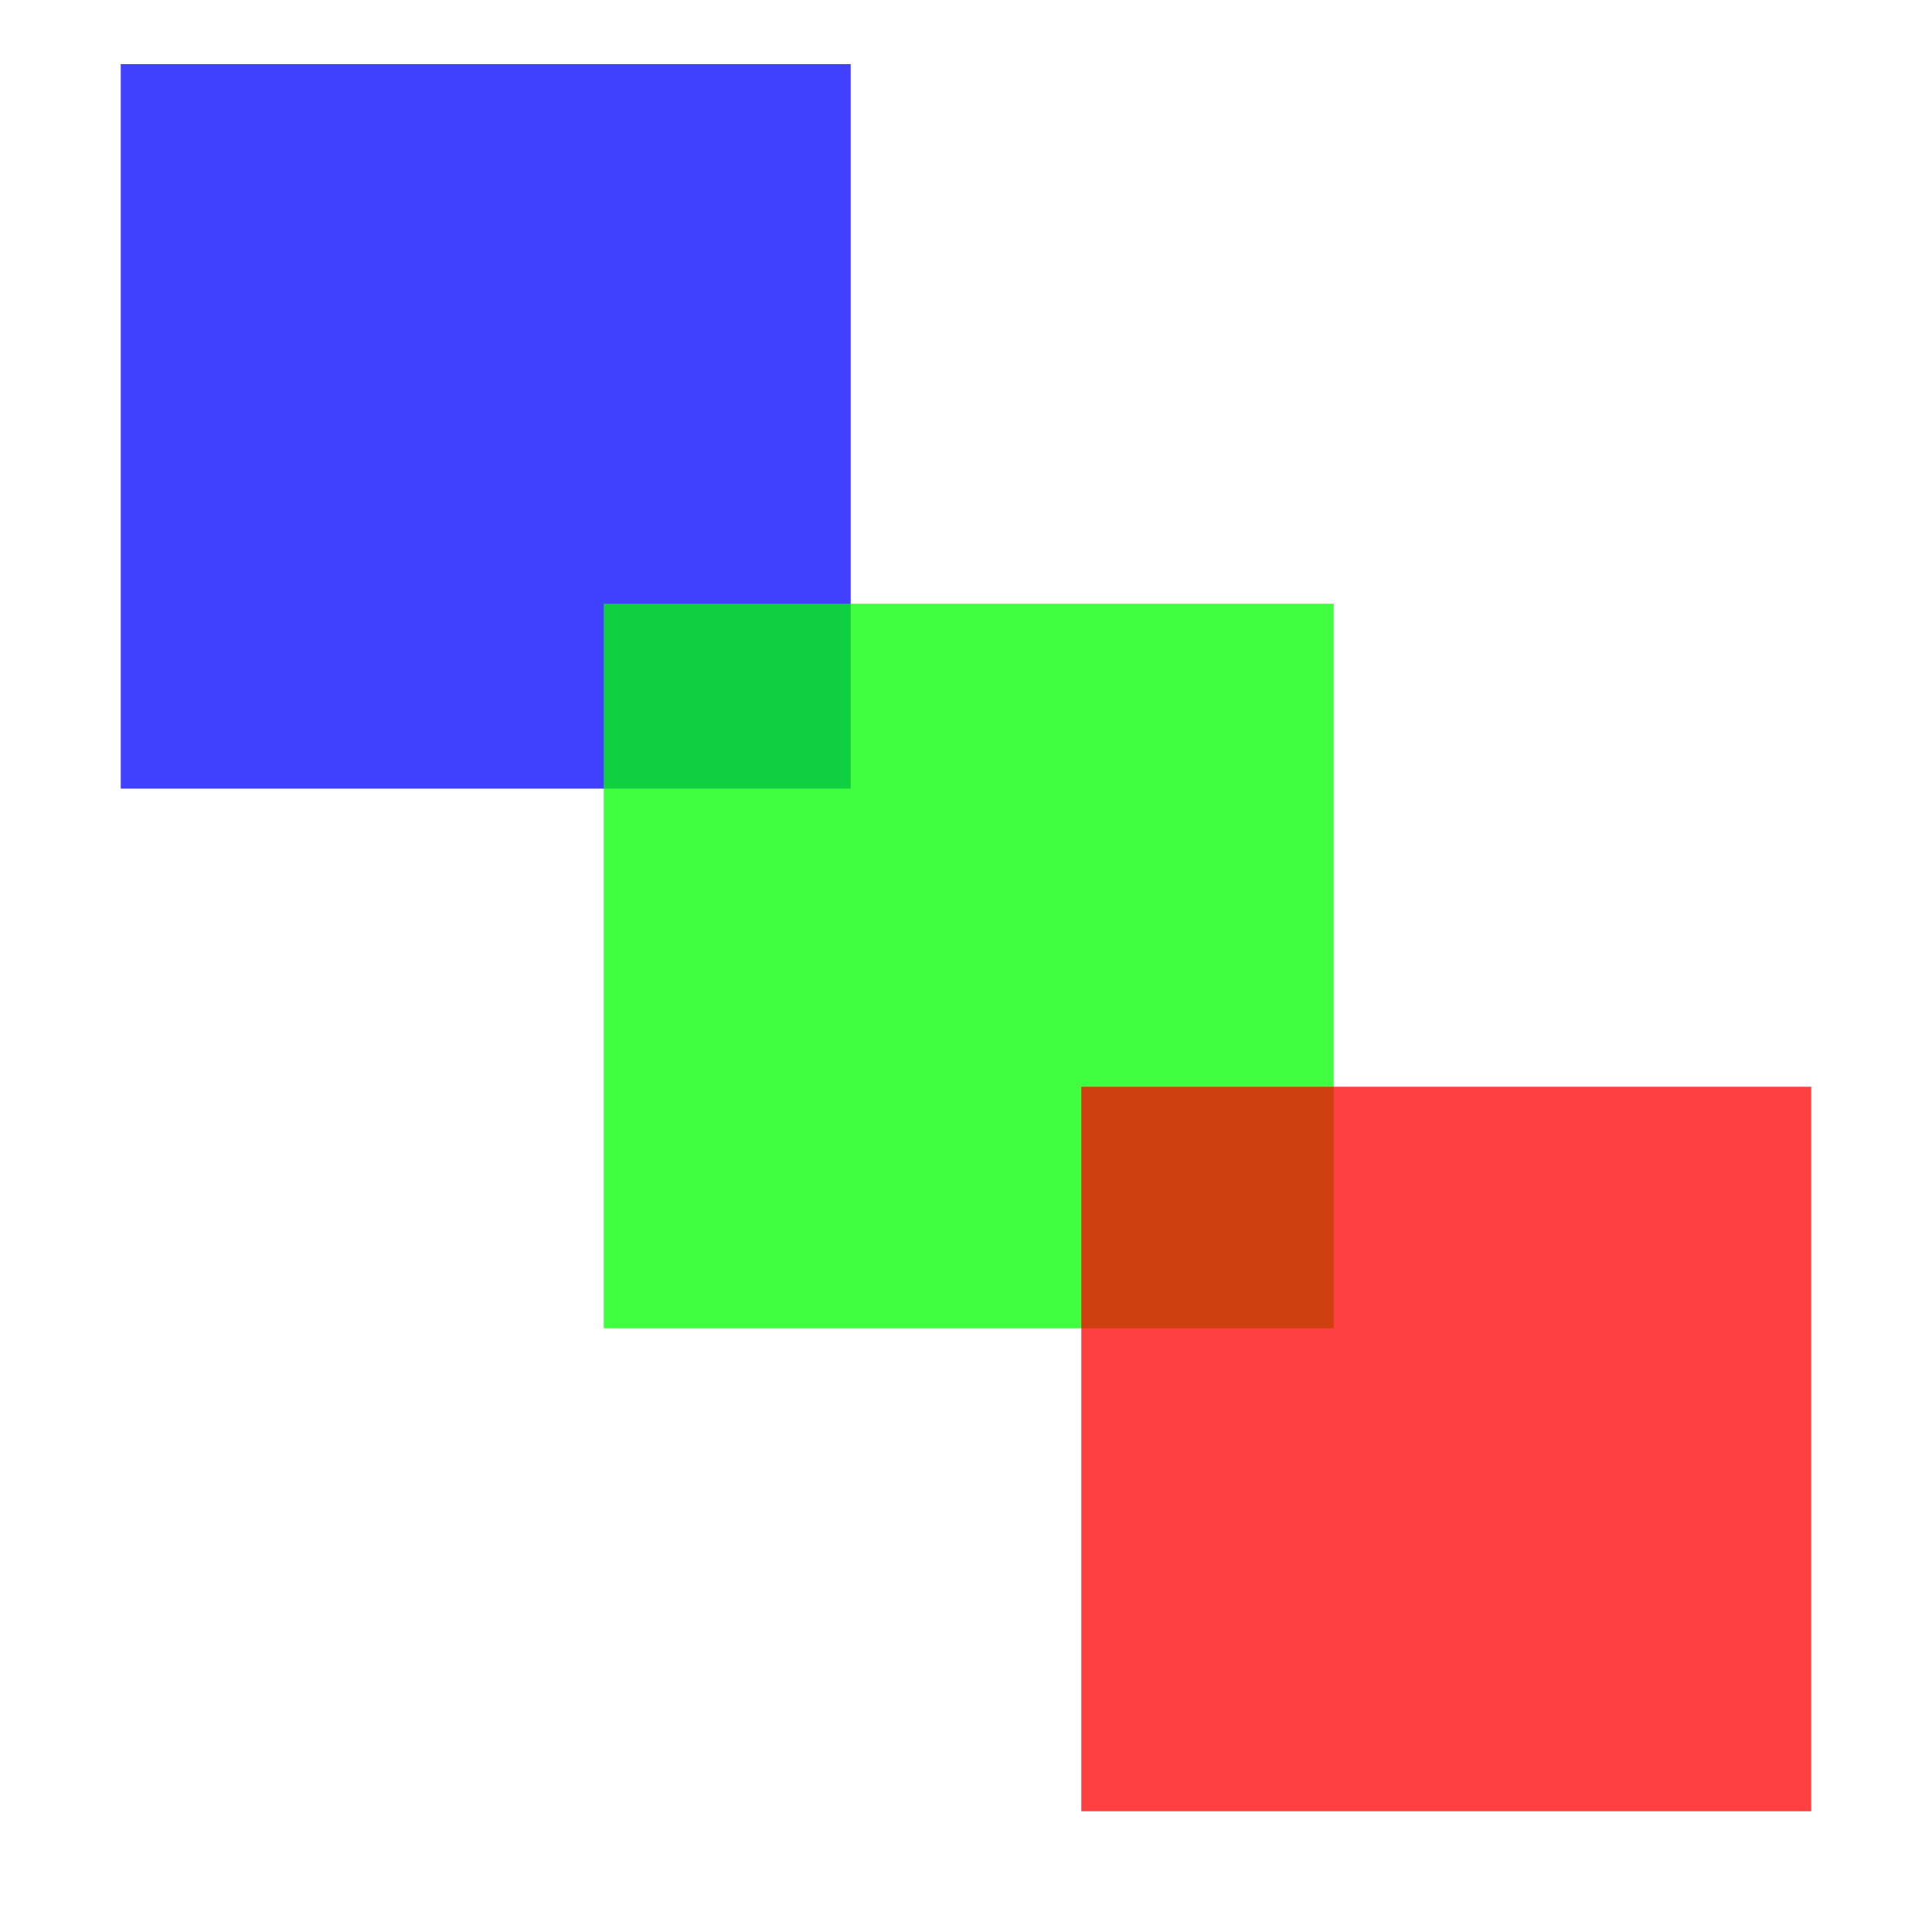
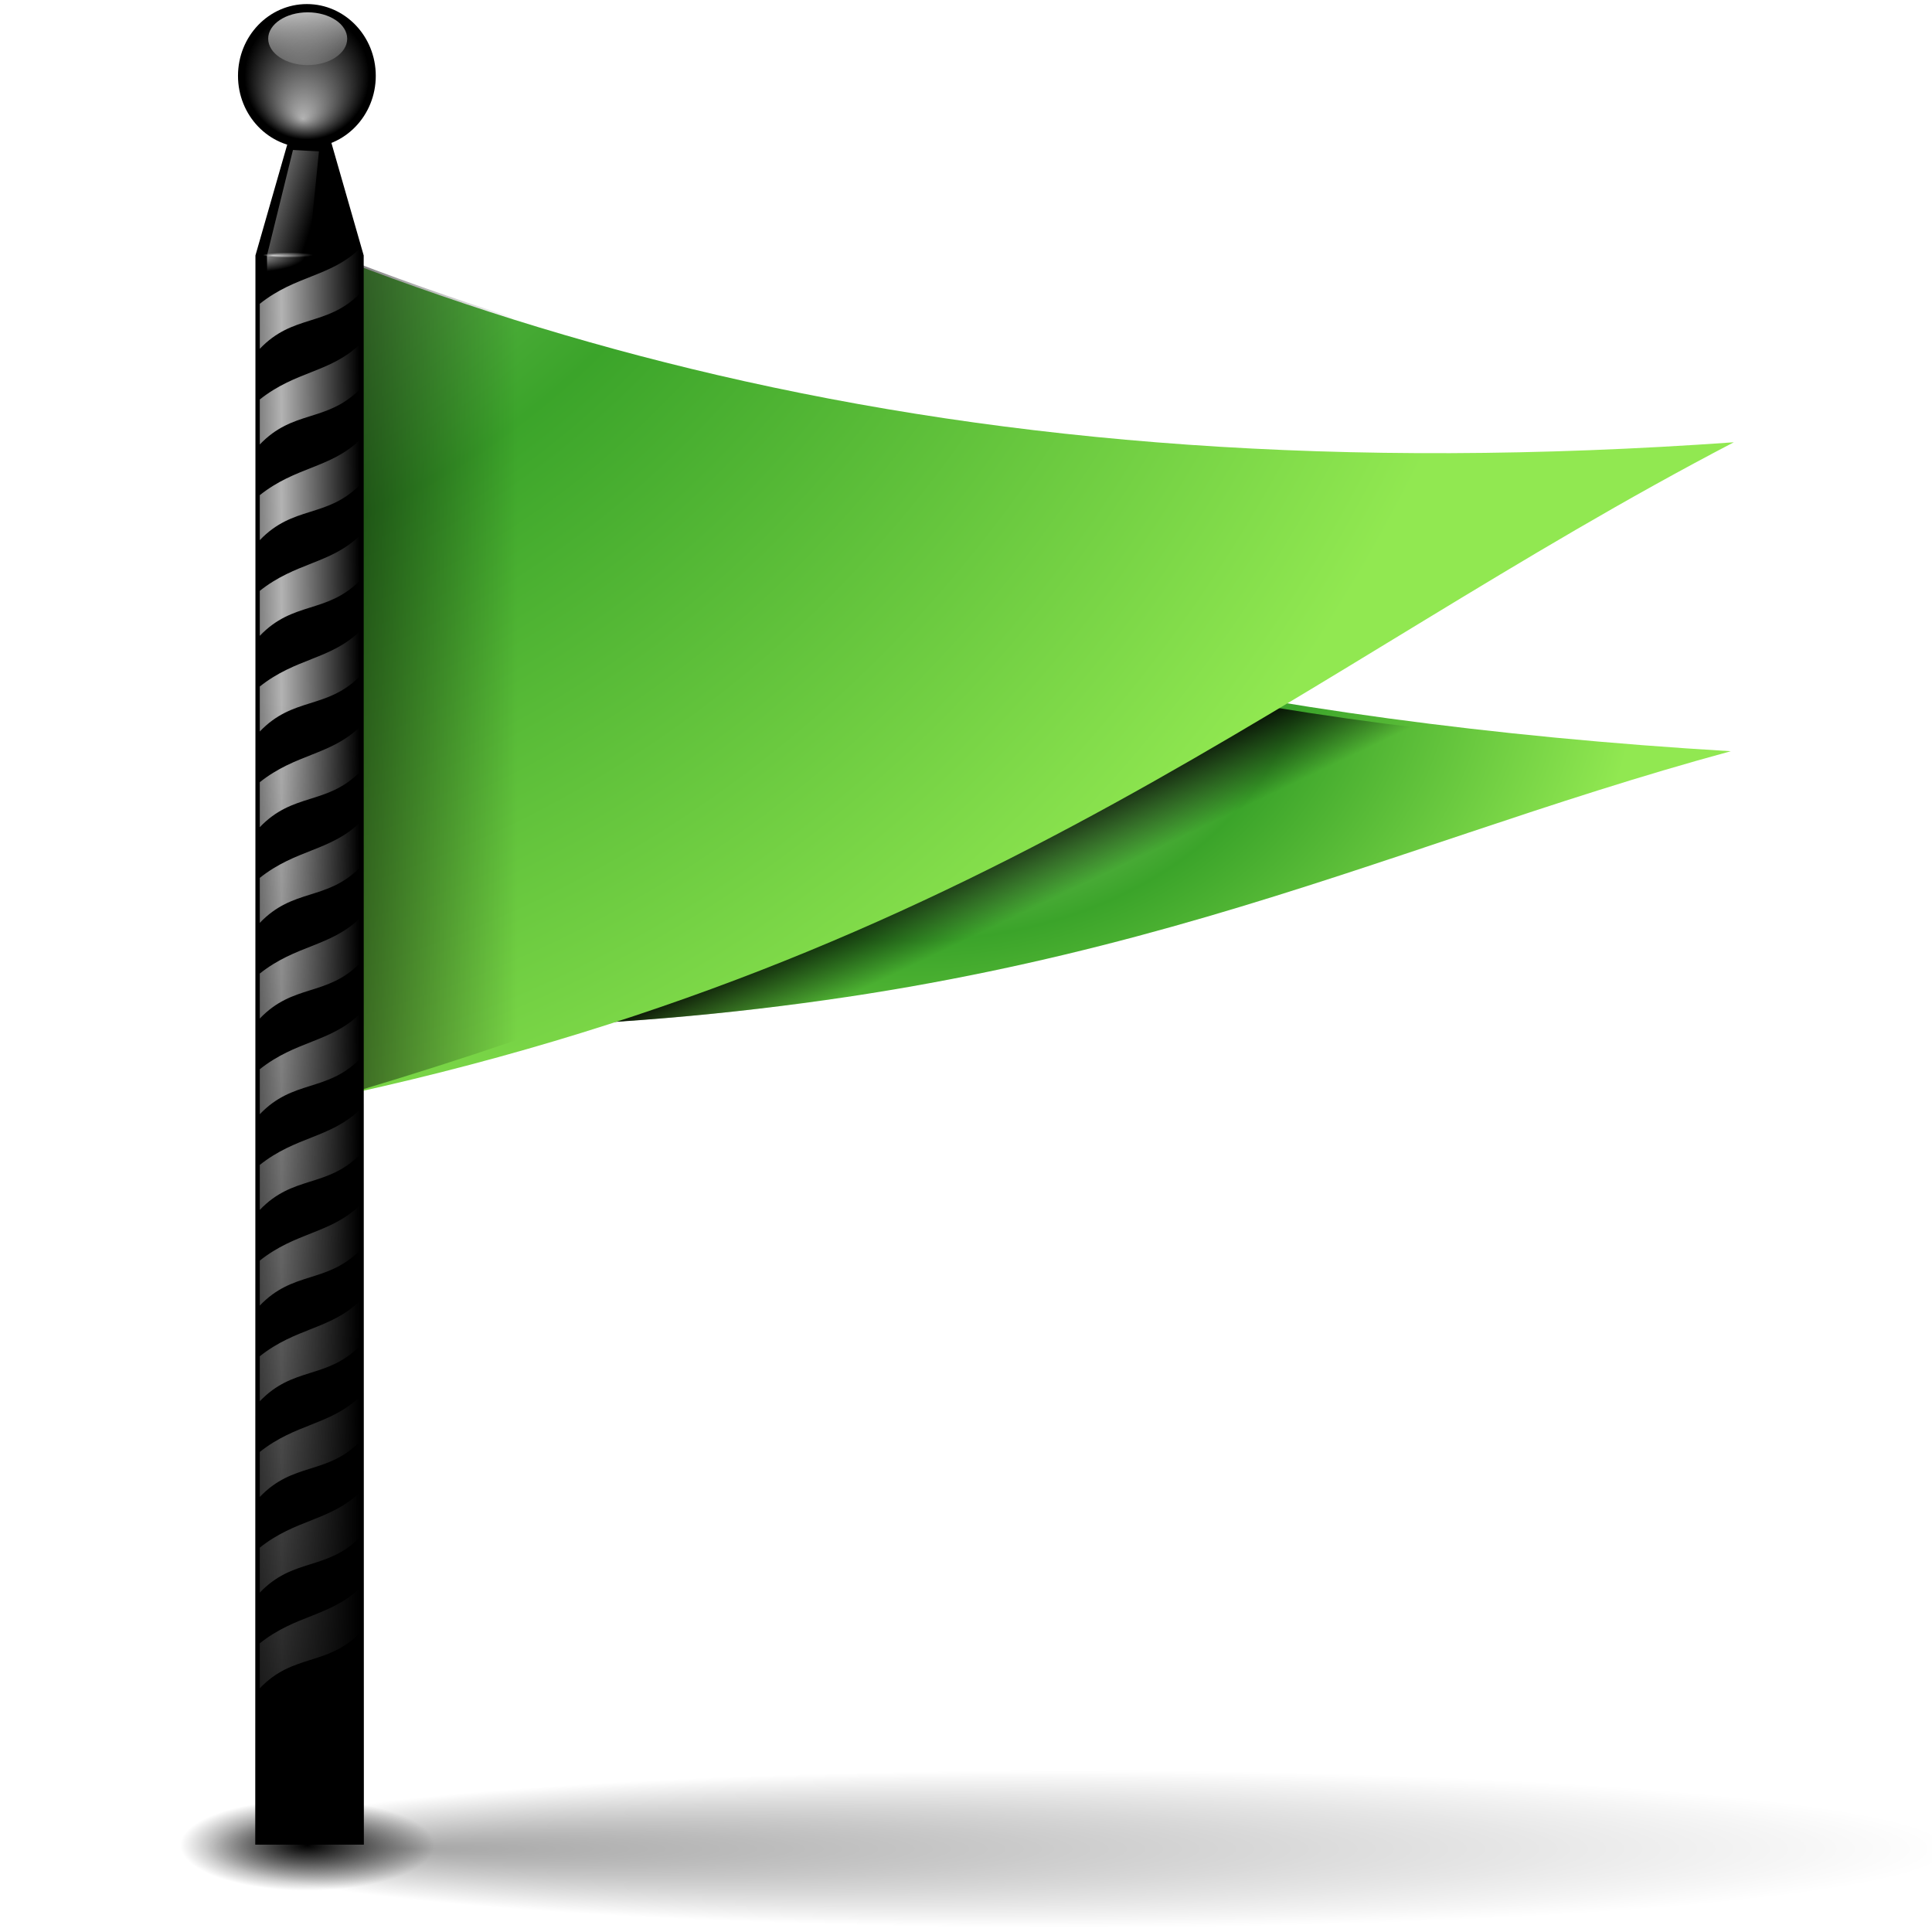
- <svg xmlns="http://www.w3.org/2000/svg" width="16px" height="16px" id="svg2160">
-   <defs id="defs2162">
-     </defs>
+ <svg xmlns="http://www.w3.org/2000/svg" xmlns:xlink="http://www.w3.org/1999/xlink" width="128" height="128" id="svg2156" version="1.0">
+   <defs id="defs2158">
+     <radialGradient id="XMLID_15_" cx="538.773" cy="651.104" r="126.023" gradientTransform="translate(-484,-674)" gradientUnits="userSpaceOnUse">
+       <stop offset="0" style="stop-color:#CCEAAC" id="stop137" />
+       <stop offset="0.539" style="stop-color:#3BA42A" id="stop139" />
+       <stop offset="1" style="stop-color:#91E851" id="stop141" />
+     </radialGradient>
+     <radialGradient xlink:href="#XMLID_15_" id="radialGradient3270" gradientUnits="userSpaceOnUse" gradientTransform="matrix(-4.104268,3.657634e-2,-8.113798e-2,-9.104575,-61.52952,80.37197)" cx="-2.122" cy="14.219" fx="-2.122" fy="14.219" r="20.362" />
+     <linearGradient id="linearGradient2917">
+       <stop style="stop-color:black;stop-opacity:1;" offset="0" id="stop2919" />
+       <stop style="stop-color:black;stop-opacity:0;" offset="1" id="stop2921" />
+     </linearGradient>
+     <linearGradient id="linearGradient2897">
+       <stop style="stop-color:black;stop-opacity:1;" offset="0" id="stop2899" />
+       <stop style="stop-color:black;stop-opacity:0;" offset="1" id="stop2901" />
+     </linearGradient>
+     <linearGradient id="linearGradient2845">
+       <stop style="stop-color:black;stop-opacity:1;" offset="0" id="stop2847" />
+       <stop id="stop2859" offset="0.097" style="stop-color:black;stop-opacity:0.61;" />
+       <stop id="stop2853" offset="0.22" style="stop-color:black;stop-opacity:0.516;" />
+       <stop style="stop-color:black;stop-opacity:0;" offset="1" id="stop2849" />
+     </linearGradient>
+     <linearGradient id="linearGradient28778">
+       <stop style="stop-color:#8e8e8e;stop-opacity:1;" offset="0" id="stop28780" />
+       <stop style="stop-color:#8e8e8e;stop-opacity:0;" offset="1" id="stop28782" />
+     </linearGradient>
+     <linearGradient id="linearGradient30539">
+       <stop style="stop-color:#ffffff;stop-opacity:1;" offset="0" id="stop30541" />
+       <stop style="stop-color:#ffffff;stop-opacity:0;" offset="1" id="stop30543" />
+     </linearGradient>
+     <linearGradient xlink:href="#linearGradient30539" id="linearGradient37006" gradientUnits="userSpaceOnUse" x1="-742.434" y1="195.61" x2="-739.792" y2="217.921" />
+     <linearGradient id="linearGradient30549">
+       <stop style="stop-color:#ffffff;stop-opacity:1;" offset="0" id="stop30551" />
+       <stop style="stop-color:#ffffff;stop-opacity:0;" offset="1" id="stop30553" />
+     </linearGradient>
+     <radialGradient xlink:href="#linearGradient30549" id="radialGradient37008" gradientUnits="userSpaceOnUse" gradientTransform="matrix(1,0,0,0.928571,-1.512125e-13,40.41772)" cx="-633.637" cy="565.848" fx="-634.813" fy="578.653" r="18.909" />
+     <linearGradient xlink:href="#linearGradient31433" id="linearGradient36994" gradientUnits="userSpaceOnUse" gradientTransform="matrix(0.3253,0,0,0.30413,260.855,-64.01645)" spreadMethod="reflect" x1="-744.585" y1="296.543" x2="-728.625" y2="296.417" />
+     <linearGradient xlink:href="#linearGradient31433" id="linearGradient36991" gradientUnits="userSpaceOnUse" gradientTransform="matrix(0.3253,0,0,0.30413,260.855,-57.67747)" spreadMethod="reflect" x1="-744.585" y1="296.543" x2="-728.625" y2="296.417" />
+     <linearGradient xlink:href="#linearGradient31433" id="linearGradient36988" gradientUnits="userSpaceOnUse" gradientTransform="matrix(0.3253,0,0,0.30413,260.855,-70.35543)" spreadMethod="reflect" x1="-744.585" y1="296.543" x2="-728.625" y2="296.417" />
+     <linearGradient xlink:href="#linearGradient31433" id="linearGradient36985" gradientUnits="userSpaceOnUse" gradientTransform="matrix(0.3253,0,0,0.30413,260.855,-51.33849)" spreadMethod="reflect" x1="-744.585" y1="296.543" x2="-728.625" y2="296.417" />
+     <linearGradient xlink:href="#linearGradient31433" id="linearGradient36982" gradientUnits="userSpaceOnUse" gradientTransform="matrix(0.3253,0,0,0.30413,260.855,-44.99951)" spreadMethod="reflect" x1="-744.585" y1="296.543" x2="-728.625" y2="296.417" />
+     <linearGradient xlink:href="#linearGradient31433" id="linearGradient36979" gradientUnits="userSpaceOnUse" gradientTransform="matrix(0.3253,0,0,0.30413,260.855,-38.66067)" spreadMethod="reflect" x1="-744.585" y1="296.543" x2="-728.625" y2="296.417" />
+     <linearGradient xlink:href="#linearGradient31433" id="linearGradient36976" gradientUnits="userSpaceOnUse" gradientTransform="matrix(0.3253,0,0,0.30413,260.855,-32.32169)" spreadMethod="reflect" x1="-744.585" y1="296.543" x2="-728.625" y2="296.417" />
+     <linearGradient xlink:href="#linearGradient31433" id="linearGradient36973" gradientUnits="userSpaceOnUse" gradientTransform="matrix(0.3253,0,0,0.30413,260.855,-25.98271)" spreadMethod="reflect" x1="-744.585" y1="296.543" x2="-728.625" y2="296.417" />
+     <linearGradient xlink:href="#linearGradient31433" id="linearGradient36970" gradientUnits="userSpaceOnUse" gradientTransform="matrix(0.3253,0,0,0.30413,260.855,-19.64373)" spreadMethod="reflect" x1="-744.585" y1="296.543" x2="-728.625" y2="296.417" />
+     <linearGradient xlink:href="#linearGradient31433" id="linearGradient36967" gradientUnits="userSpaceOnUse" gradientTransform="matrix(0.3253,0,0,0.30413,260.855,-13.30475)" spreadMethod="reflect" x1="-744.585" y1="296.543" x2="-728.625" y2="296.417" />
+     <linearGradient xlink:href="#linearGradient31433" id="linearGradient36964" gradientUnits="userSpaceOnUse" gradientTransform="matrix(0.3253,0,0,0.30413,260.855,-6.96591)" spreadMethod="reflect" x1="-744.585" y1="296.543" x2="-728.625" y2="296.417" />
+     <linearGradient xlink:href="#linearGradient31433" id="linearGradient36961" gradientUnits="userSpaceOnUse" gradientTransform="matrix(0.3253,0,0,0.30413,260.855,-0.62693)" spreadMethod="reflect" x1="-744.585" y1="296.543" x2="-728.625" y2="296.417" />
+     <linearGradient xlink:href="#linearGradient31433" id="linearGradient36958" gradientUnits="userSpaceOnUse" gradientTransform="matrix(0.3253,0,0,0.30413,260.855,12.05103)" spreadMethod="reflect" x1="-744.585" y1="296.543" x2="-728.625" y2="296.417" />
+     <linearGradient xlink:href="#linearGradient31433" id="linearGradient36955" gradientUnits="userSpaceOnUse" gradientTransform="matrix(0.3253,0,0,0.30413,260.855,18.39001)" spreadMethod="reflect" x1="-744.585" y1="296.543" x2="-728.625" y2="296.417" />
+     <linearGradient id="linearGradient31433">
+       <stop style="stop-color:#ffffff;stop-opacity:1;" offset="0" id="stop31435" />
+       <stop style="stop-color:#ffffff;stop-opacity:0;" offset="1" id="stop31437" />
+     </linearGradient>
+     <linearGradient xlink:href="#linearGradient31433" id="linearGradient36952" gradientUnits="userSpaceOnUse" gradientTransform="matrix(0.3253,0,0,0.30413,260.855,5.712051)" spreadMethod="reflect" x1="-744.585" y1="296.543" x2="-728.625" y2="296.417" />
+     <linearGradient id="linearGradient32372">
+       <stop style="stop-color:#000000;stop-opacity:1;" offset="0" id="stop32374" />
+       <stop style="stop-color:#000000;stop-opacity:0;" offset="1" id="stop32376" />
+     </linearGradient>
+     <linearGradient xlink:href="#linearGradient32372" id="linearGradient36949" gradientUnits="userSpaceOnUse" x1="-757.661" y1="620.912" x2="-714.747" y2="356.506" gradientTransform="matrix(0.3253,0,0,0.30413,260.855,-60.31903)" />
+     <linearGradient xlink:href="#linearGradient32382" id="linearGradient36946" gradientUnits="userSpaceOnUse" x1="-751.598" y1="238.114" x2="-736.929" y2="242.499" gradientTransform="matrix(0.3253,0,0,0.30413,260.855,-60.31903)" />
+     <linearGradient id="linearGradient33265">
+       <stop style="stop-color:#ffffff;stop-opacity:1;" offset="0" id="stop33267" />
+       <stop style="stop-color:#ffffff;stop-opacity:0;" offset="1" id="stop33269" />
+     </linearGradient>
+     <radialGradient xlink:href="#linearGradient33265" id="radialGradient35166" gradientUnits="userSpaceOnUse" gradientTransform="matrix(1,0,0,5.820106e-2,-8.770207e-13,239.4202)" cx="-742.324" cy="254.216" fx="-745.35" fy="255.144" r="5.105" />
+     <linearGradient id="linearGradient32382">
+       <stop style="stop-color:#ffffff;stop-opacity:1;" offset="0" id="stop32384" />
+       <stop style="stop-color:#ffffff;stop-opacity:0;" offset="1" id="stop32386" />
+     </linearGradient>
+     <radialGradient xlink:href="#linearGradient32382" id="radialGradient36942" gradientUnits="userSpaceOnUse" gradientTransform="matrix(0.831647,-7.760576e-3,2.670049e-3,0.250101,639.5352,-52.24113)" cx="-749.719" cy="253.475" fx="-749.719" fy="253.475" r="4.234" />
+     <linearGradient id="linearGradient36928">
+       <stop style="stop-color:#000000;stop-opacity:1;" offset="0" id="stop36930" />
+       <stop style="stop-color:#000000;stop-opacity:0;" offset="1" id="stop36932" />
+     </linearGradient>
+     <radialGradient xlink:href="#linearGradient36928" id="radialGradient36934" cx="78.621" cy="801.517" fx="78.621" fy="801.517" r="5.793" gradientTransform="matrix(1,0,0,0.357143,-1.479372e-14,515.2611)" gradientUnits="userSpaceOnUse" />
+     <linearGradient id="linearGradient37885">
+       <stop style="stop-color:#000000;stop-opacity:1;" offset="0" id="stop37887" />
+       <stop style="stop-color:#000000;stop-opacity:0;" offset="1" id="stop37889" />
+     </linearGradient>
+     <radialGradient xlink:href="#linearGradient37885" id="radialGradient37891" cx="114.589" cy="801.878" fx="83.91" fy="801.878" r="39.873" gradientTransform="matrix(1,0,0,9.009009e-2,3.733124e-15,729.6368)" gradientUnits="userSpaceOnUse" />
+     <radialGradient xlink:href="#linearGradient28778" id="radialGradient2249" gradientUnits="userSpaceOnUse" gradientTransform="matrix(0.162268,0.141036,-0.122767,6.416779e-2,204.8173,108.6796)" cx="-416.227" cy="413.234" fx="-446.175" fy="447.935" r="170.92" />
+     <radialGradient xlink:href="#linearGradient28778" id="radialGradient2255" gradientUnits="userSpaceOnUse" gradientTransform="matrix(0.232764,0.257749,-0.148367,0.162373,239.7677,122.9846)" cx="-471.994" cy="445.174" fx="-478.931" fy="474.55" r="170.92" />
+     <radialGradient xlink:href="#linearGradient32382" id="radialGradient3138" gradientUnits="userSpaceOnUse" gradientTransform="matrix(0.172933,0.140463,-0.155164,7.210879e-2,222.6436,105.1597)" cx="-416.227" cy="413.234" fx="-367.642" fy="231.252" r="170.92" />
+     <linearGradient xlink:href="#linearGradient2897" id="linearGradient2912" gradientUnits="userSpaceOnUse" x1="11.913" y1="52.226" x2="33.281" y2="52.226" gradientTransform="translate(1.000983,-7.458782)" />
+     <linearGradient xlink:href="#linearGradient2917" id="linearGradient2923" x1="61.45" y1="70.11" x2="63.463" y2="75.528" gradientUnits="userSpaceOnUse" gradientTransform="translate(0.169976,1.623174e-2)" />
+     <radialGradient xlink:href="#XMLID_15_" id="radialGradient2966" cx="11.055" cy="-47.659" fx="11.055" fy="-47.659" r="46.794" gradientTransform="matrix(2.238585,0,0,2.381203,-23.31771,92.54171)" gradientUnits="userSpaceOnUse" />
+     <radialGradient xlink:href="#XMLID_15_" id="radialGradient2993" cx="66.16" cy="46.713" fx="66.16" fy="46.713" r="40.014" gradientTransform="matrix(1.199866,0.114581,-8.474973e-2,0.912677,-9.264244,3.749386)" gradientUnits="userSpaceOnUse" />
+   </defs>
  <g id="layer1">
-     <rect style="opacity:0.75;fill:#0000ff;fill-opacity:1;stroke:none;stroke-width:1;stroke-linecap:square;stroke-miterlimit:4;stroke-dasharray:none;stroke-dashoffset:0;stroke-opacity:1" id="rect3143" width="6.045" height="6" x="1" y="0.531" />
-     <rect style="opacity:0.75;fill:#00ff00;fill-opacity:1;stroke:none;stroke-width:1;stroke-linecap:square;stroke-miterlimit:4;stroke-dasharray:none;stroke-dashoffset:0;stroke-opacity:1" id="rect3141" width="6.045" height="6" x="5" y="5" />
-     <rect style="opacity:0.75;fill:#ff0000;fill-opacity:1;stroke:none;stroke-width:1;stroke-linecap:square;stroke-miterlimit:4;stroke-dasharray:none;stroke-dashoffset:0;stroke-opacity:1" id="rect2168" width="6.045" height="6" x="8.955" y="9" />
+     <g id="g2245" transform="matrix(0.997901,-9.396955e-2,9.266342e-2,0.984031,-10.67666,-4.092605)">
+       <path style="fill:url(#radialGradient2993);fill-opacity:1.0;fill-rule:evenodd;stroke:none;stroke-width:0.189px;stroke-linecap:butt;stroke-linejoin:miter;stroke-opacity:1" d="M 39.441,76.988 L 43.825,42.056 C 64.254,52.893 87.863,61.189 119.468,66.146 C 94.881,70.456 76.051,78.9 39.441,76.988 z " id="path34166" />
+       <path id="path2915" d="M 39.611,77.004 L 43.995,42.072 C 64.424,52.91 84.549,60.872 116.154,65.83 C 91.566,70.139 76.221,78.916 39.611,77.004 z " style="fill:url(#linearGradient2923);fill-opacity:1;fill-rule:evenodd;stroke:none;stroke-width:0.189px;stroke-linecap:butt;stroke-linejoin:miter;stroke-opacity:1" />
+     </g>
+     <path id="path2841" d="M 21.281,72.869 L 21.281,16.666 C 29.614,19.945 38.3,22.704 47.524,24.847 C 66.991,29.37 88.855,31.152 114.869,29.302 C 86.261,44.221 65.12,63.708 21.281,72.869 z " style="fill:url(#radialGradient2966);fill-opacity:1.0;fill-rule:evenodd;stroke:none;stroke-width:0.262px;stroke-linecap:butt;stroke-linejoin:miter;stroke-opacity:1" />
+     <path style="fill:url(#linearGradient2912);fill-opacity:1;fill-rule:evenodd;stroke:none;stroke-width:0.262px;stroke-linecap:butt;stroke-linejoin:miter;stroke-opacity:1" d="M 21.668,72.869 L 21.668,16.666 C 30.002,19.945 38.687,22.704 47.911,24.847 C 128.587,25.587 73.72,57.737 21.668,72.869 z " id="path27028" />
+     <path style="fill:#000000;fill-opacity:1;fill-rule:nonzero;stroke:none;stroke-width:1;stroke-linecap:round;stroke-linejoin:miter;stroke-miterlimit:4;stroke-dashoffset:4;stroke-opacity:1" d="M 16.923,16.925 L 20.509,4.424 L 24.096,16.925 L 24.096,122.21 L 16.923,122.21 L 16.923,16.925 z " id="rect28786" />
+     <path style="fill:#000000;fill-opacity:1;fill-rule:nonzero;stroke:none;stroke-width:1;stroke-linecap:round;stroke-linejoin:miter;stroke-miterlimit:4;stroke-dasharray:none;stroke-dashoffset:4;stroke-opacity:1" id="path29662" d="M -614.728 565.848 A 18.909 17.558 0 1 1  -652.546,565.848 A 18.909 17.558 0 1 1  -614.728 565.848 z" transform="matrix(0.241377,0,0,0.270807,173.2774,-148.2113)" />
+     <path style="fill:url(#linearGradient37006);fill-opacity:1;fill-rule:nonzero;stroke:none;stroke-width:1;stroke-linecap:round;stroke-linejoin:miter;stroke-miterlimit:4;stroke-dasharray:none;stroke-dashoffset:4;stroke-opacity:1" id="path29664" d="M -730.104 207.94 A 7.339 6.605 0 1 1  -744.782,207.94 A 7.339 6.605 0 1 1  -730.104 207.94 z" transform="matrix(0.356587,0,0,0.264639,283.3482,-52.46421)" />
+     <path transform="matrix(0.218714,0,0,0.240298,158.918,-130.9473)" d="M -614.728 565.848 A 18.909 17.558 0 1 1  -652.546,565.848 A 18.909 17.558 0 1 1  -614.728 565.848 z" id="path30547" style="opacity:0.702;fill:url(#radialGradient37008);fill-opacity:1;fill-rule:nonzero;stroke:none;stroke-width:1;stroke-linecap:round;stroke-linejoin:miter;stroke-miterlimit:4;stroke-dasharray:none;stroke-dashoffset:4;stroke-opacity:1" />
+     <path style="opacity:0.702;fill:url(#linearGradient36994);fill-opacity:1;fill-rule:nonzero;stroke:none;stroke-width:1;stroke-linecap:round;stroke-linejoin:miter;stroke-miterlimit:4;stroke-dashoffset:4;stroke-opacity:1" d="M 17.211,26.467 C 19.591,24.572 21.864,24.697 23.833,22.818 L 23.833,25.799 C 21.626,28.005 19.418,27.13 17.211,29.449 L 17.211,26.467 z " id="rect30557" />
+     <path id="path31441" d="M 17.211,32.806 C 19.591,30.911 21.864,31.036 23.833,29.157 L 23.833,32.138 C 21.626,34.344 19.418,33.469 17.211,35.787 L 17.211,32.806 z " style="opacity:0.702;fill:url(#linearGradient36991);fill-opacity:1;fill-rule:nonzero;stroke:none;stroke-width:1;stroke-linecap:round;stroke-linejoin:miter;stroke-miterlimit:4;stroke-dashoffset:4;stroke-opacity:1" />
+     <path id="path31445" d="M 17.211,20.128 C 19.591,18.233 21.864,18.358 23.833,16.479 L 23.833,19.46 C 21.626,21.666 19.418,20.791 17.211,23.11 L 17.211,20.128 z " style="opacity:0.702;fill:url(#linearGradient36988);fill-opacity:1;fill-rule:nonzero;stroke:none;stroke-width:1;stroke-linecap:round;stroke-linejoin:miter;stroke-miterlimit:4;stroke-dashoffset:4;stroke-opacity:1" />
+     <path style="opacity:0.702;fill:url(#linearGradient36985);fill-opacity:1;fill-rule:nonzero;stroke:none;stroke-width:1;stroke-linecap:round;stroke-linejoin:miter;stroke-miterlimit:4;stroke-dashoffset:4;stroke-opacity:1" d="M 17.211,39.145 C 19.591,37.25 21.864,37.375 23.833,35.496 L 23.833,38.477 C 21.626,40.683 19.418,39.808 17.211,42.126 L 17.211,39.145 z " id="path31449" />
+     <path id="path31453" d="M 17.211,45.484 C 19.591,43.589 21.864,43.714 23.833,41.835 L 23.833,44.816 C 21.626,47.022 19.418,46.147 17.211,48.465 L 17.211,45.484 z " style="opacity:0.702;fill:url(#linearGradient36982);fill-opacity:1;fill-rule:nonzero;stroke:none;stroke-width:1;stroke-linecap:round;stroke-linejoin:miter;stroke-miterlimit:4;stroke-dashoffset:4;stroke-opacity:1" />
+     <path style="opacity:0.702;fill:url(#linearGradient36979);fill-opacity:1;fill-rule:nonzero;stroke:none;stroke-width:1;stroke-linecap:round;stroke-linejoin:miter;stroke-miterlimit:4;stroke-dashoffset:4;stroke-opacity:1" d="M 17.211,51.823 C 19.591,49.928 21.864,50.053 23.833,48.174 L 23.833,51.155 C 21.626,53.361 19.418,52.486 17.211,54.804 L 17.211,51.823 z " id="path31457" />
+     <path id="path31461" d="M 17.211,58.162 C 19.591,56.267 21.864,56.392 23.833,54.513 L 23.833,57.494 C 21.626,59.7 19.418,58.825 17.211,61.143 L 17.211,58.162 z " style="opacity:0.702;fill:url(#linearGradient36976);fill-opacity:1;fill-rule:nonzero;stroke:none;stroke-width:1;stroke-linecap:round;stroke-linejoin:miter;stroke-miterlimit:4;stroke-dashoffset:4;stroke-opacity:1" />
+     <path style="opacity:0.702;fill:url(#linearGradient36973);fill-opacity:1;fill-rule:nonzero;stroke:none;stroke-width:1;stroke-linecap:round;stroke-linejoin:miter;stroke-miterlimit:4;stroke-dashoffset:4;stroke-opacity:1" d="M 17.211,64.501 C 19.591,62.606 21.864,62.731 23.833,60.852 L 23.833,63.833 C 21.626,66.039 19.418,65.164 17.211,67.482 L 17.211,64.501 z " id="path31465" />
+     <path id="path31469" d="M 17.211,70.84 C 19.591,68.945 21.864,69.07 23.833,67.19 L 23.833,70.172 C 21.626,72.378 19.418,71.503 17.211,73.821 L 17.211,70.84 z " style="opacity:0.702;fill:url(#linearGradient36970);fill-opacity:1;fill-rule:nonzero;stroke:none;stroke-width:1;stroke-linecap:round;stroke-linejoin:miter;stroke-miterlimit:4;stroke-dashoffset:4;stroke-opacity:1" />
+     <path style="opacity:0.702;fill:url(#linearGradient36967);fill-opacity:1;fill-rule:nonzero;stroke:none;stroke-width:1;stroke-linecap:round;stroke-linejoin:miter;stroke-miterlimit:4;stroke-dashoffset:4;stroke-opacity:1" d="M 17.211,77.179 C 19.591,75.284 21.864,75.409 23.833,73.529 L 23.833,76.511 C 21.626,78.717 19.418,77.842 17.211,80.16 L 17.211,77.179 z " id="path31473" />
+     <path id="path31477" d="M 17.211,83.518 C 19.591,81.623 21.864,81.748 23.833,79.868 L 23.833,82.85 C 21.626,85.056 19.418,84.18 17.211,86.499 L 17.211,83.518 z " style="opacity:0.702;fill:url(#linearGradient36964);fill-opacity:1;fill-rule:nonzero;stroke:none;stroke-width:1;stroke-linecap:round;stroke-linejoin:miter;stroke-miterlimit:4;stroke-dashoffset:4;stroke-opacity:1" />
+     <path style="opacity:0.702;fill:url(#linearGradient36961);fill-opacity:1;fill-rule:nonzero;stroke:none;stroke-width:1;stroke-linecap:round;stroke-linejoin:miter;stroke-miterlimit:4;stroke-dashoffset:4;stroke-opacity:1" d="M 17.211,89.857 C 19.591,87.962 21.864,88.087 23.833,86.207 L 23.833,89.188 C 21.626,91.395 19.418,90.519 17.211,92.838 L 17.211,89.857 z " id="path31481" />
+     <path id="path31485" d="M 17.211,102.535 C 19.591,100.64 21.864,100.764 23.833,98.885 L 23.833,101.866 C 21.626,104.073 19.418,103.197 17.211,105.516 L 17.211,102.535 z " style="opacity:0.702;fill:url(#linearGradient36958);fill-opacity:1;fill-rule:nonzero;stroke:none;stroke-width:1;stroke-linecap:round;stroke-linejoin:miter;stroke-miterlimit:4;stroke-dashoffset:4;stroke-opacity:1" />
+     <path style="opacity:0.702;fill:url(#linearGradient36955);fill-opacity:1;fill-rule:nonzero;stroke:none;stroke-width:1;stroke-linecap:round;stroke-linejoin:miter;stroke-miterlimit:4;stroke-dashoffset:4;stroke-opacity:1" d="M 17.211,108.874 C 19.591,106.979 21.864,107.103 23.833,105.224 L 23.833,108.205 C 21.626,110.412 19.418,109.536 17.211,111.855 L 17.211,108.874 z " id="path31489" />
+     <path id="path31493" d="M 17.211,96.196 C 19.591,94.301 21.864,94.425 23.833,92.546 L 23.833,95.527 C 21.626,97.734 19.418,96.858 17.211,99.177 L 17.211,96.196 z " style="opacity:0.702;fill:url(#linearGradient36952);fill-opacity:1;fill-rule:nonzero;stroke:none;stroke-width:1;stroke-linecap:round;stroke-linejoin:miter;stroke-miterlimit:4;stroke-dashoffset:4;stroke-opacity:1" />
+     <path id="path31497" d="M 16.923,16.925 L 20.509,4.424 L 24.096,16.925 L 24.096,122.21 L 16.923,122.21 L 16.923,16.925 z " style="fill:url(#linearGradient36949);fill-opacity:1;fill-rule:nonzero;stroke:none;stroke-width:1;stroke-linecap:round;stroke-linejoin:miter;stroke-miterlimit:4;stroke-dashoffset:4;stroke-opacity:1" />
+     <path style="opacity:0.698;fill:url(#linearGradient36946);fill-opacity:1;fill-rule:evenodd;stroke:none;stroke-width:1px;stroke-linecap:butt;stroke-linejoin:miter;stroke-opacity:1" d="M 19.41,9.937 L 17.688,16.928 L 20.443,16.882 L 21.132,10.029 L 19.41,9.937 z " id="path32380" />
+     <path style="opacity:0.698;fill:url(#radialGradient35166);fill-opacity:1;fill-rule:nonzero;stroke:none;stroke-width:1;stroke-linecap:round;stroke-linejoin:miter;stroke-miterlimit:4;stroke-dasharray:none;stroke-dashoffset:4;stroke-opacity:1" id="path32390" d="M -737.219 254.216 A 5.105 0.297 0 1 1  -747.43,254.216 A 5.105 0.297 0 1 1  -737.219 254.216 z" transform="matrix(0.3253,0,0,0.580612,260.5562,-130.7038)" />
+     <path id="path33273" d="M 17.705,18.908 L 17.688,16.928 L 20.443,16.882 L 19.427,19 L 17.705,18.908 z " style="opacity:0.698;fill:url(#radialGradient36942);fill-opacity:1;fill-rule:evenodd;stroke:none;stroke-width:1px;stroke-linecap:butt;stroke-linejoin:miter;stroke-opacity:1" />
+     <path style="opacity:1;fill:url(#radialGradient36934);fill-opacity:1;fill-rule:nonzero;stroke:none;stroke-width:1;stroke-linecap:round;stroke-linejoin:miter;stroke-miterlimit:4;stroke-dasharray:none;stroke-dashoffset:4;stroke-opacity:1" id="path36053" d="M 84.414 801.517 A 5.793 2.069 0 1 1  72.828,801.517 A 5.793 2.069 0 1 1  84.414 801.517 z" transform="matrix(1.452362,0,0,1.452362,-93.8265,-1041.837)" />
+     <path style="opacity:0.34;fill:url(#radialGradient37891);fill-opacity:1;fill-rule:nonzero;stroke:none;stroke-width:1;stroke-linecap:round;stroke-linejoin:miter;stroke-miterlimit:4;stroke-dasharray:none;stroke-dashoffset:4;stroke-opacity:1" id="path37010" d="M 154.462 801.878 A 39.873 3.592 0 1 1  74.716,801.878 A 39.873 3.592 0 1 1  154.462 801.878 z" transform="matrix(1.452362,0,0,1.452362,-94.8198,-1042.121)" />
  </g>
</svg>
